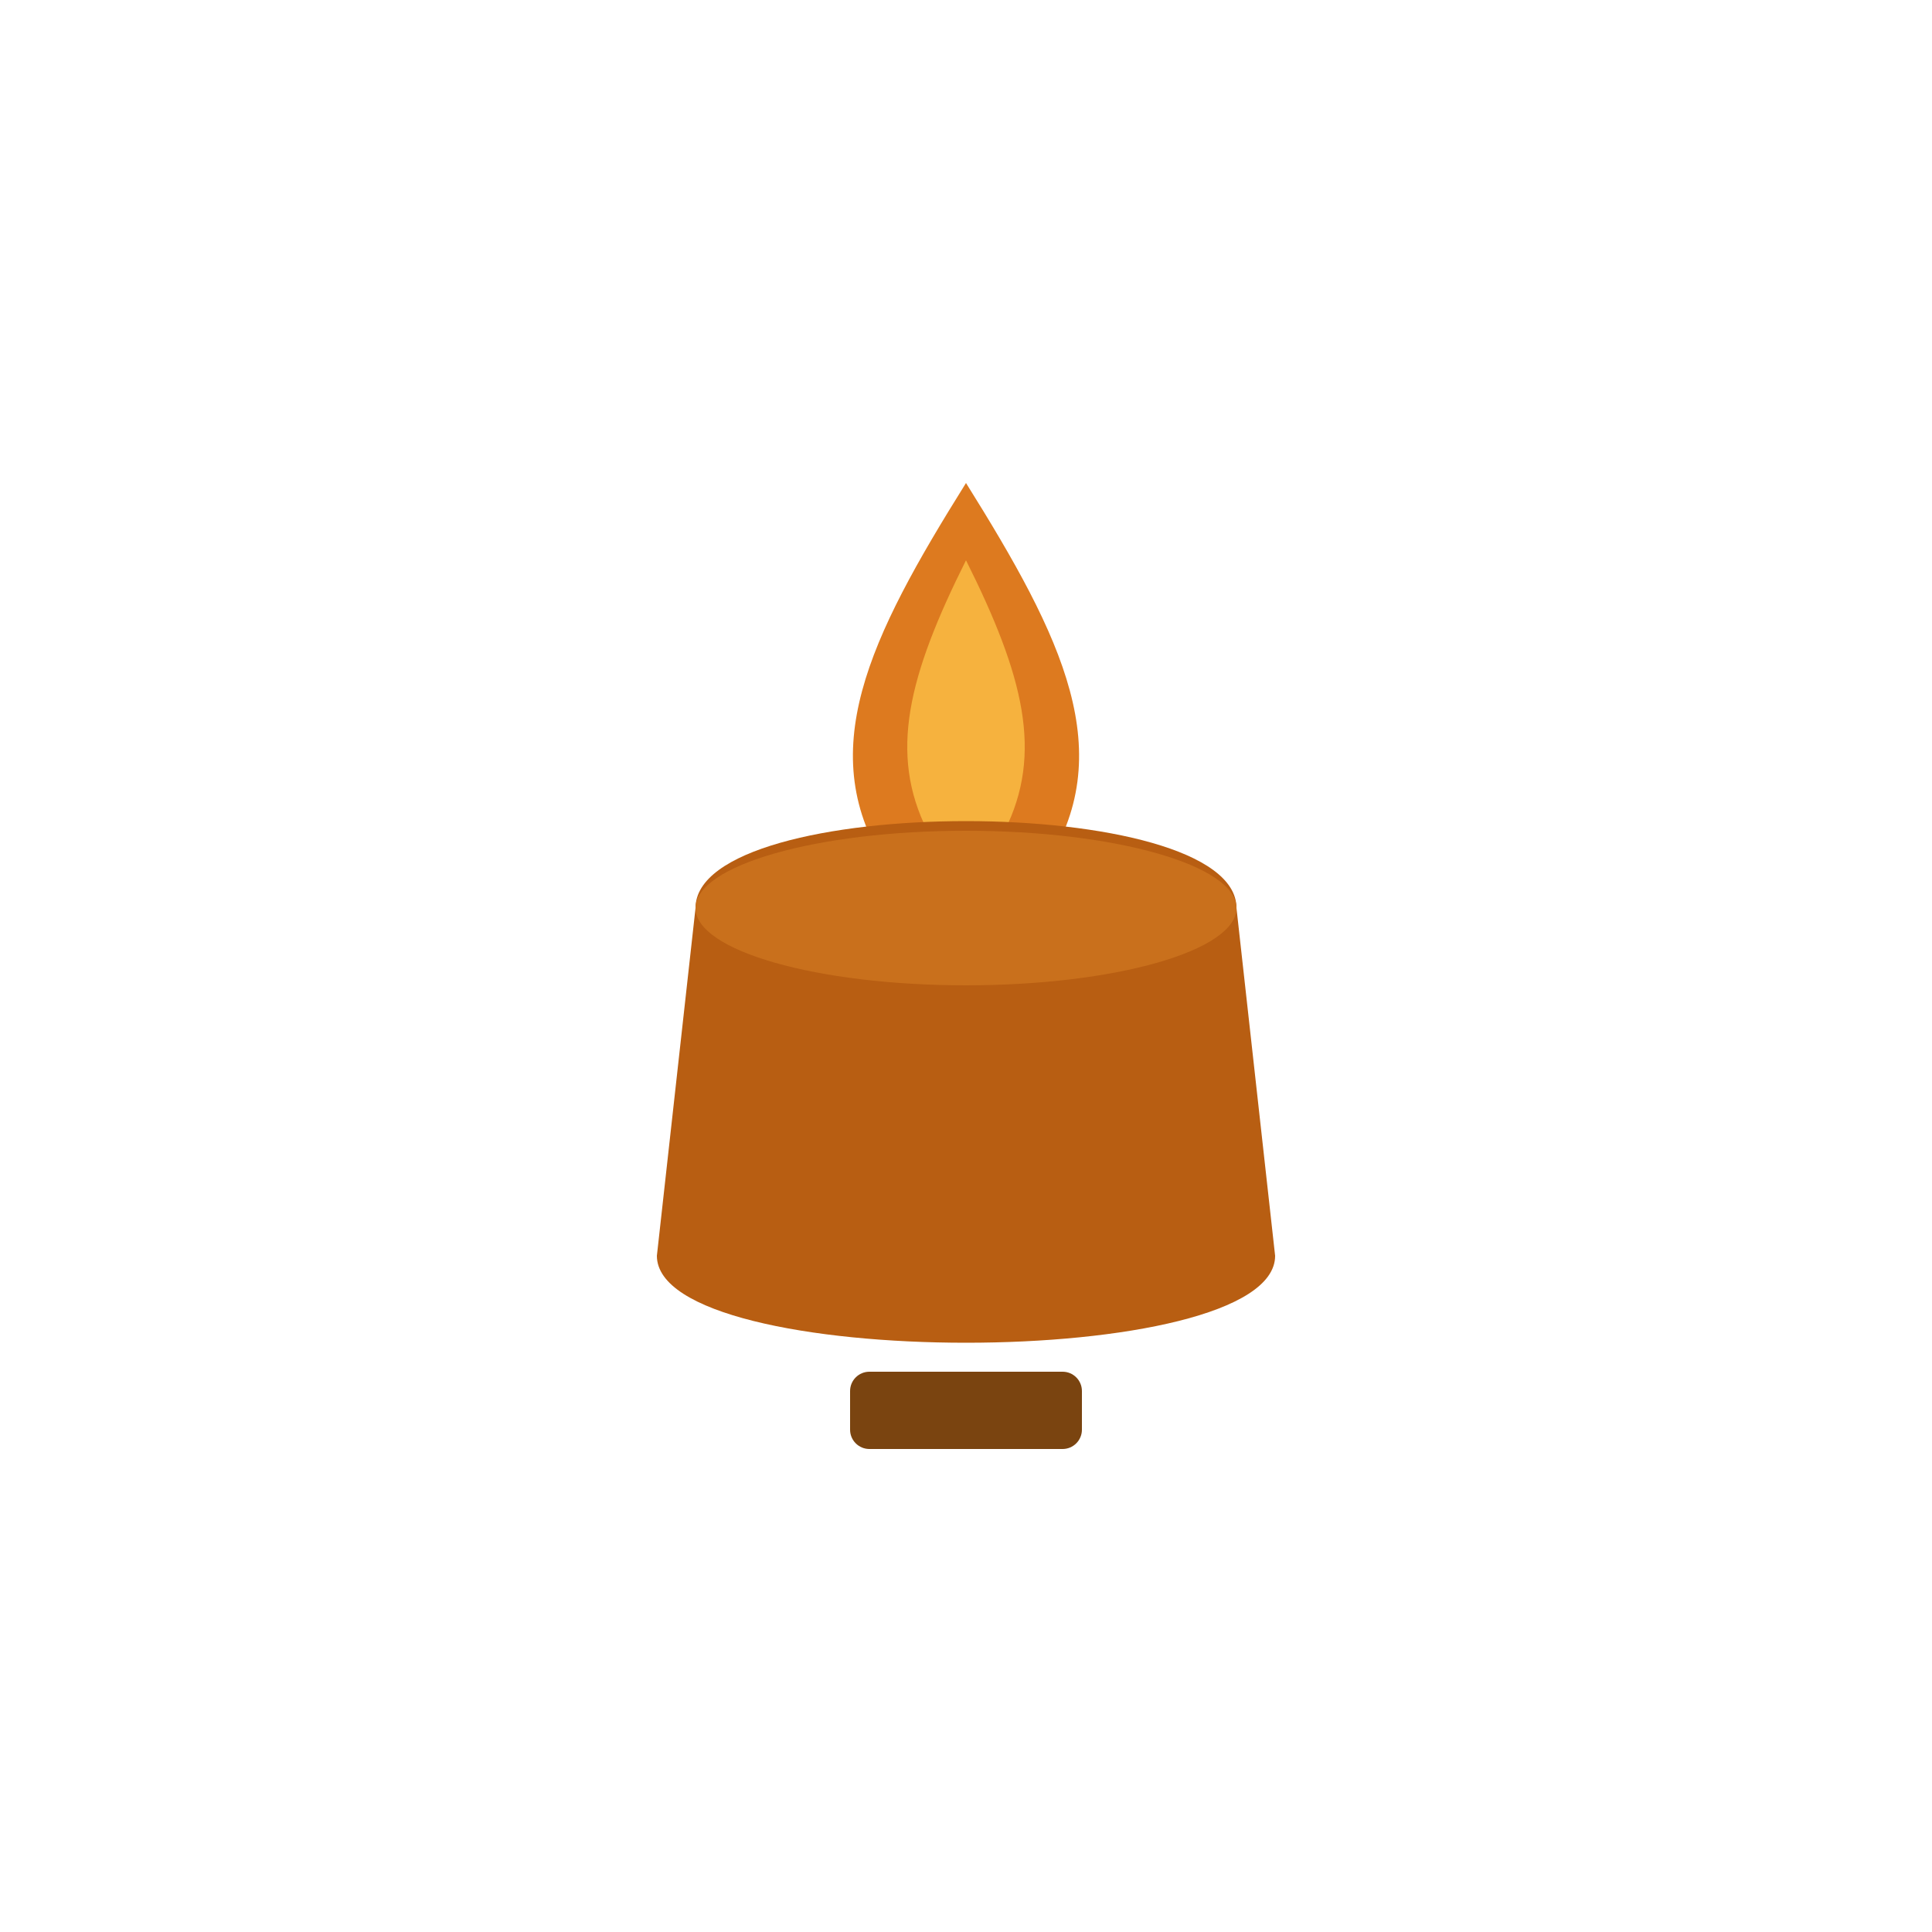
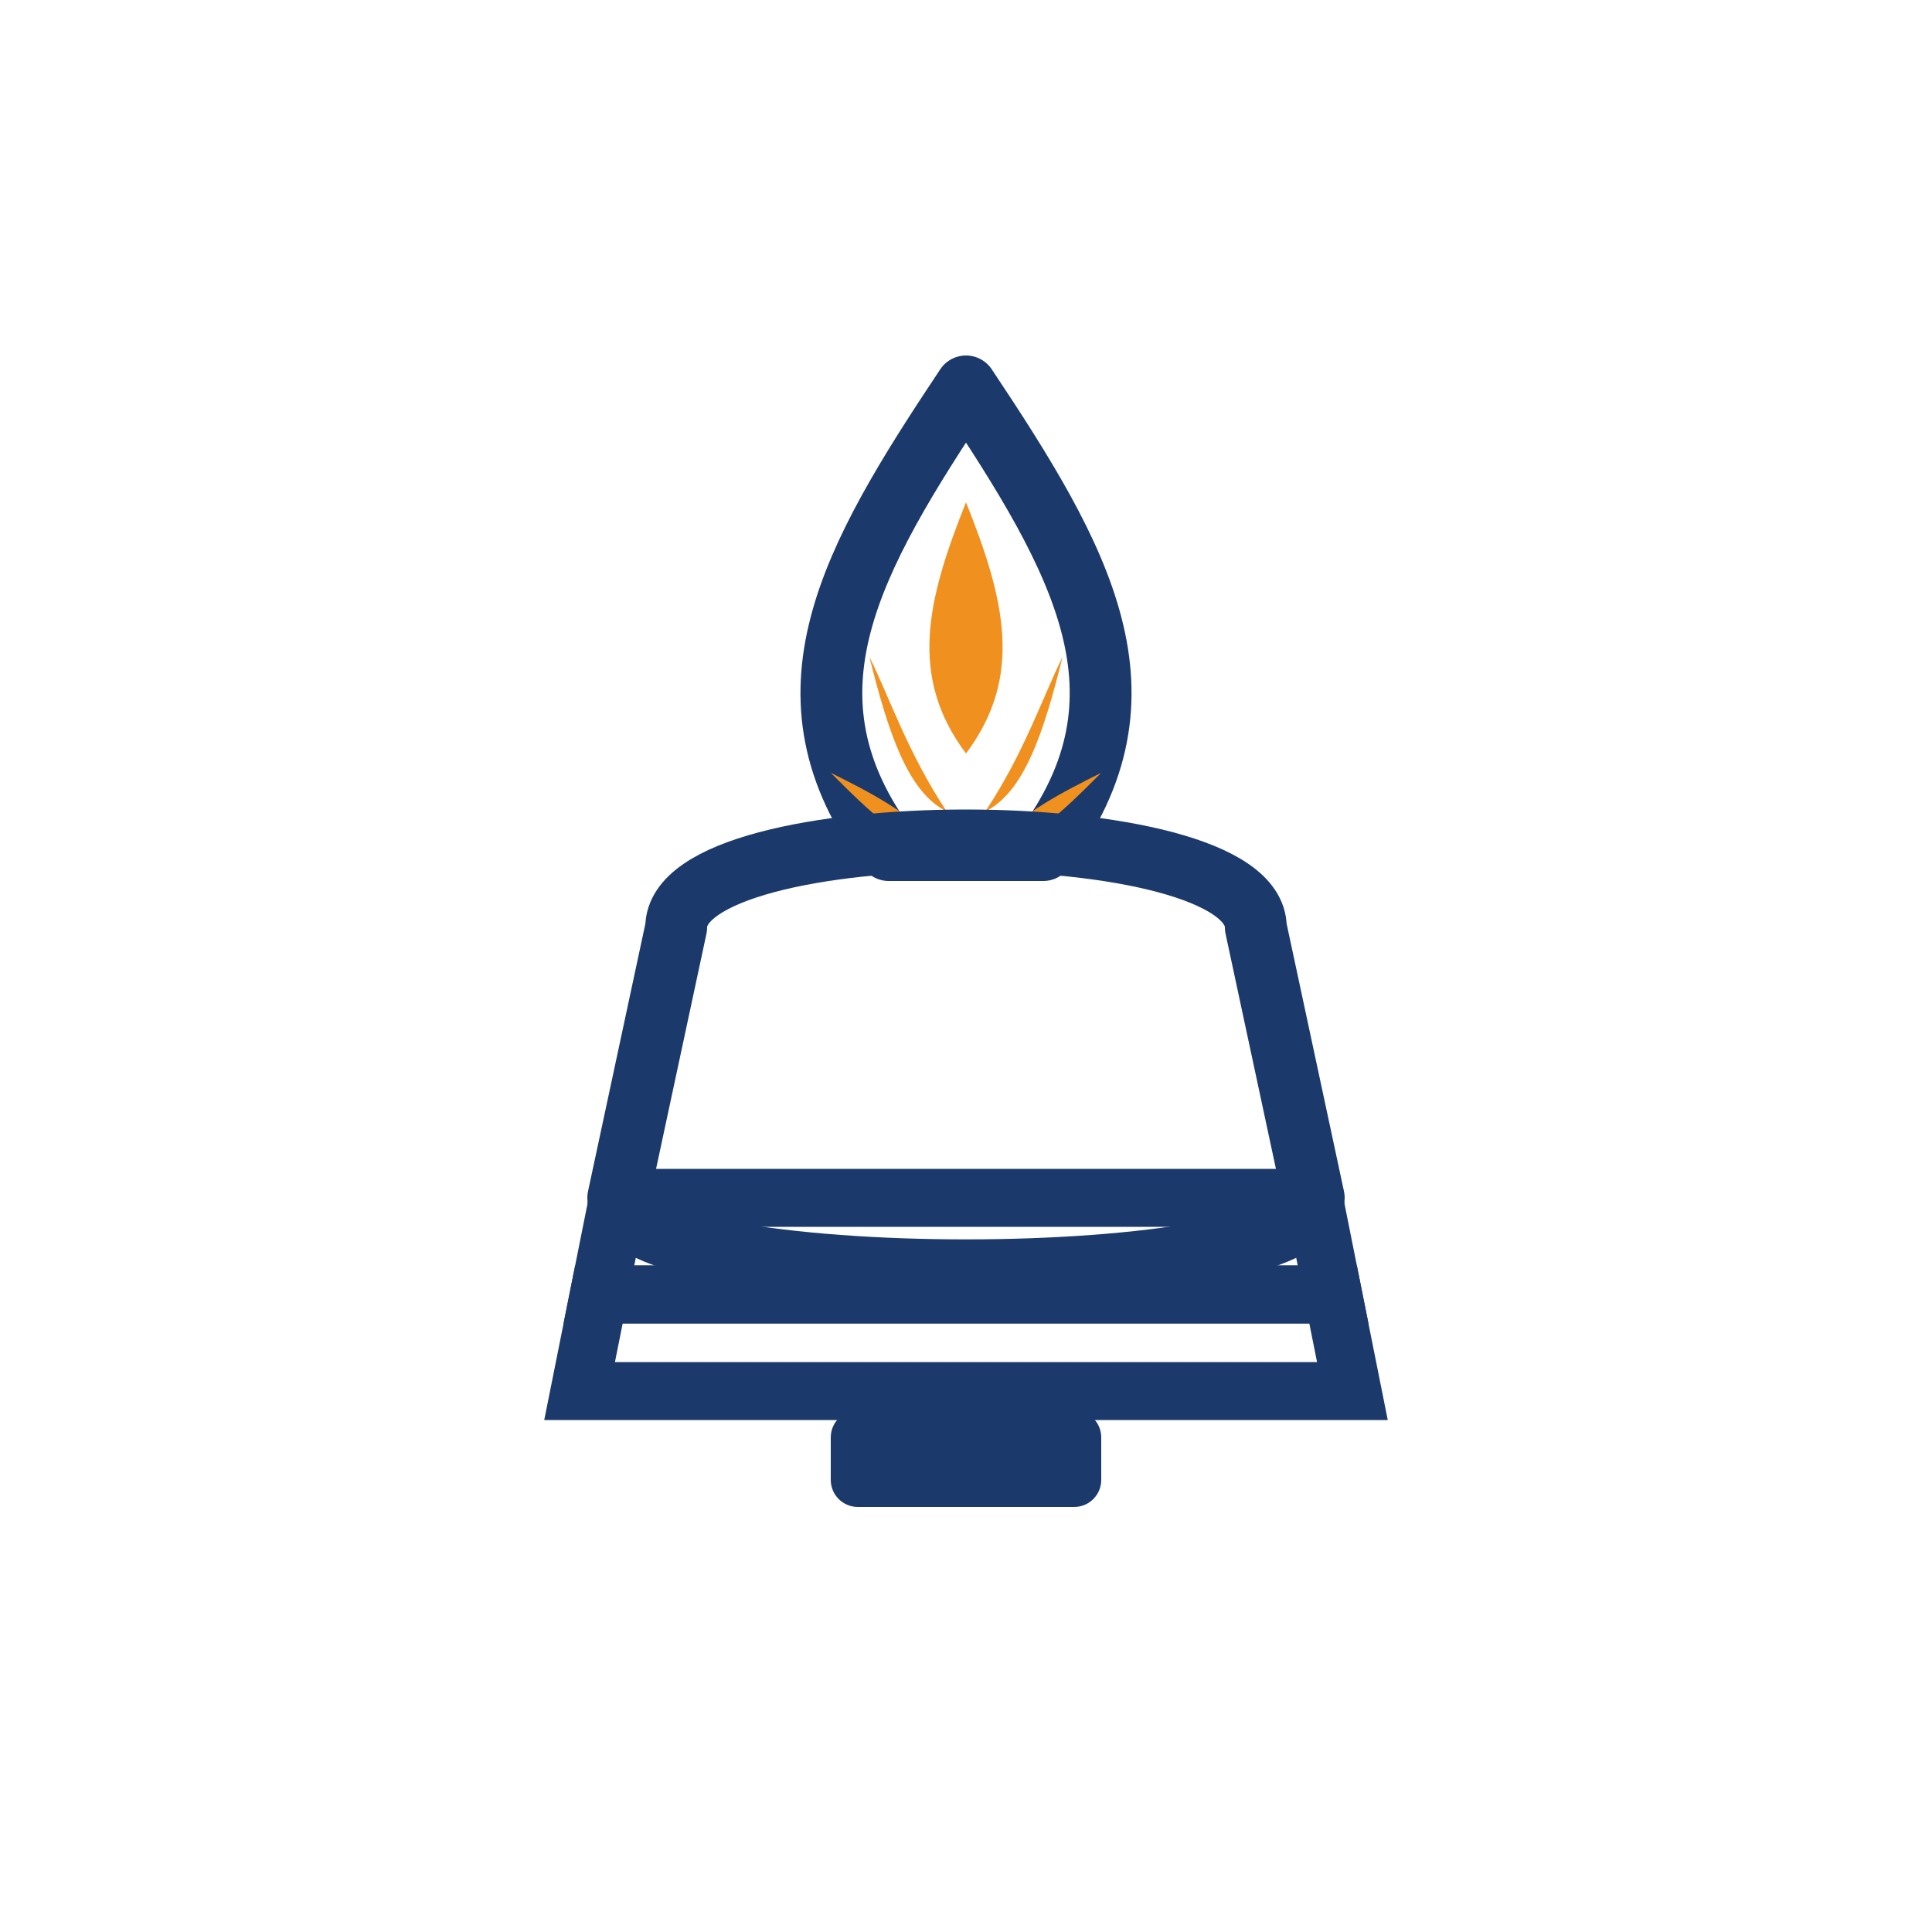
<svg xmlns="http://www.w3.org/2000/svg" viewBox="0 0 100 100">
  <rect width="100" height="100" fill="#ffffff" />
-   <g transform="translate(50 55)">
-     <path d="M 0 -30 C 5 -22, 8 -16, 4 -10 C 2 -8, -2 -8, -4 -10 C -8 -16, -5 -22, 0 -30 Z" fill="#DD7A1F" />
-     <path d="M 0 -26 C 3 -20, 4 -16, 2 -12 C 1 -11, -1 -11, -2 -12 C -4 -16, -3 -20, 0 -26 Z" fill="#f6b23e" />
-     <path d="M -14 -8 C -14 -14, 14 -14, 14 -8 L 16 10 C 16 16, -16 16, -16 10 Z" fill="#B85E12" />
-     <ellipse cx="0" cy="-8" rx="14" ry="4" fill="#c9701c" />
-     <rect x="-6" y="16" width="12" height="4" rx="1" fill="#7a4410" />
+   <g transform="translate(50 54)">
+     <path d="M 0 -34 C 6 -25, 10 -18, 4 -10 L -4 -10 C -10 -18, -6 -25, 0 -34 Z" fill="none" stroke="#1B3A6B" stroke-width="3.2" stroke-linejoin="round" />
+     <g fill="#F0901E">
+       <path d="M 0 -28 C 2 -23, 3 -19, 0 -15 C -3 -19, -2 -23, 0 -28 Z" />
+       <path d="M -5 -20 C -4 -16, -3 -13, -1 -12 C -3 -15, -4 -18, -5 -20 Z" />
+       <path d="M 5 -20 C 4 -16, 3 -13, 1 -12 C 3 -15, 4 -18, 5 -20 Z" />
+       <path d="M -7 -14 C -5 -12, -3 -10, -1 -10 C -3 -12, -5 -13, -7 -14 Z" />
+       <path d="M 7 -14 C 5 -12, 3 -10, 1 -10 C 3 -12, 5 -13, 7 -14 Z" />
+     </g>
+     <path d="M -15 -6 C -15 -12, 15 -12, 15 -6 L 18 8 C 18 13, -18 13, -18 8 Z" fill="none" stroke="#1B3A6B" stroke-width="3.2" stroke-linejoin="round" />
+     <path d="M -18 8 L -19 13 L 19 13 L 18 8 Z" fill="none" stroke="#1B3A6B" stroke-width="3" />
+     <path d="M -19 13 L -20 18 L 20 18 L 19 13 Z" fill="none" stroke="#1B3A6B" stroke-width="3" />
+     <rect x="-7" y="19" width="14" height="5" rx="1.4" fill="#1B3A6B" />
  </g>
</svg>
